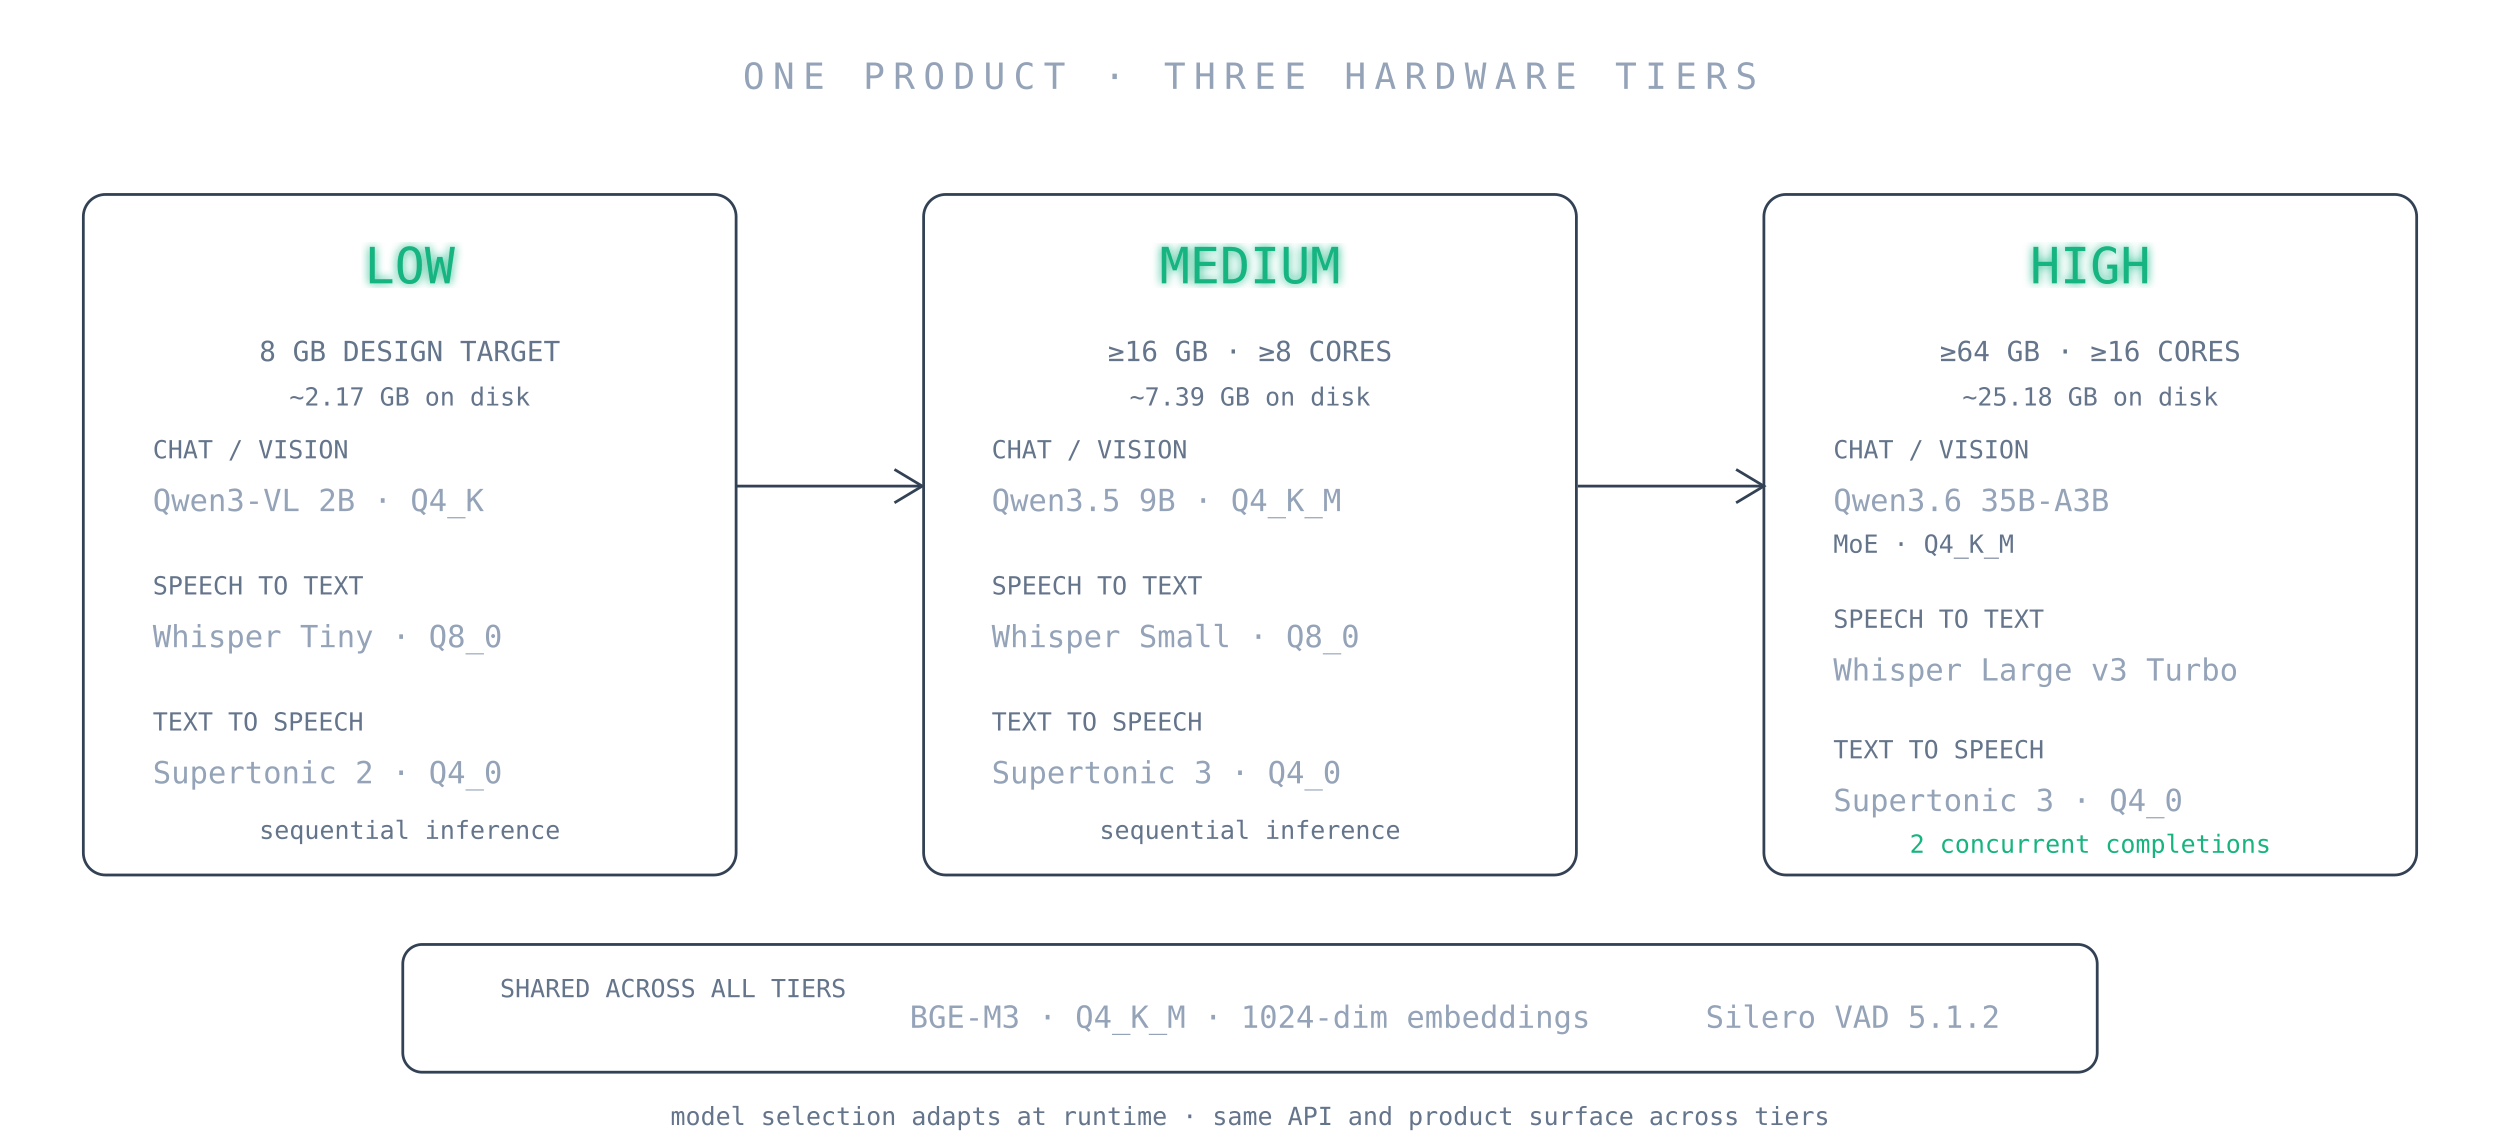
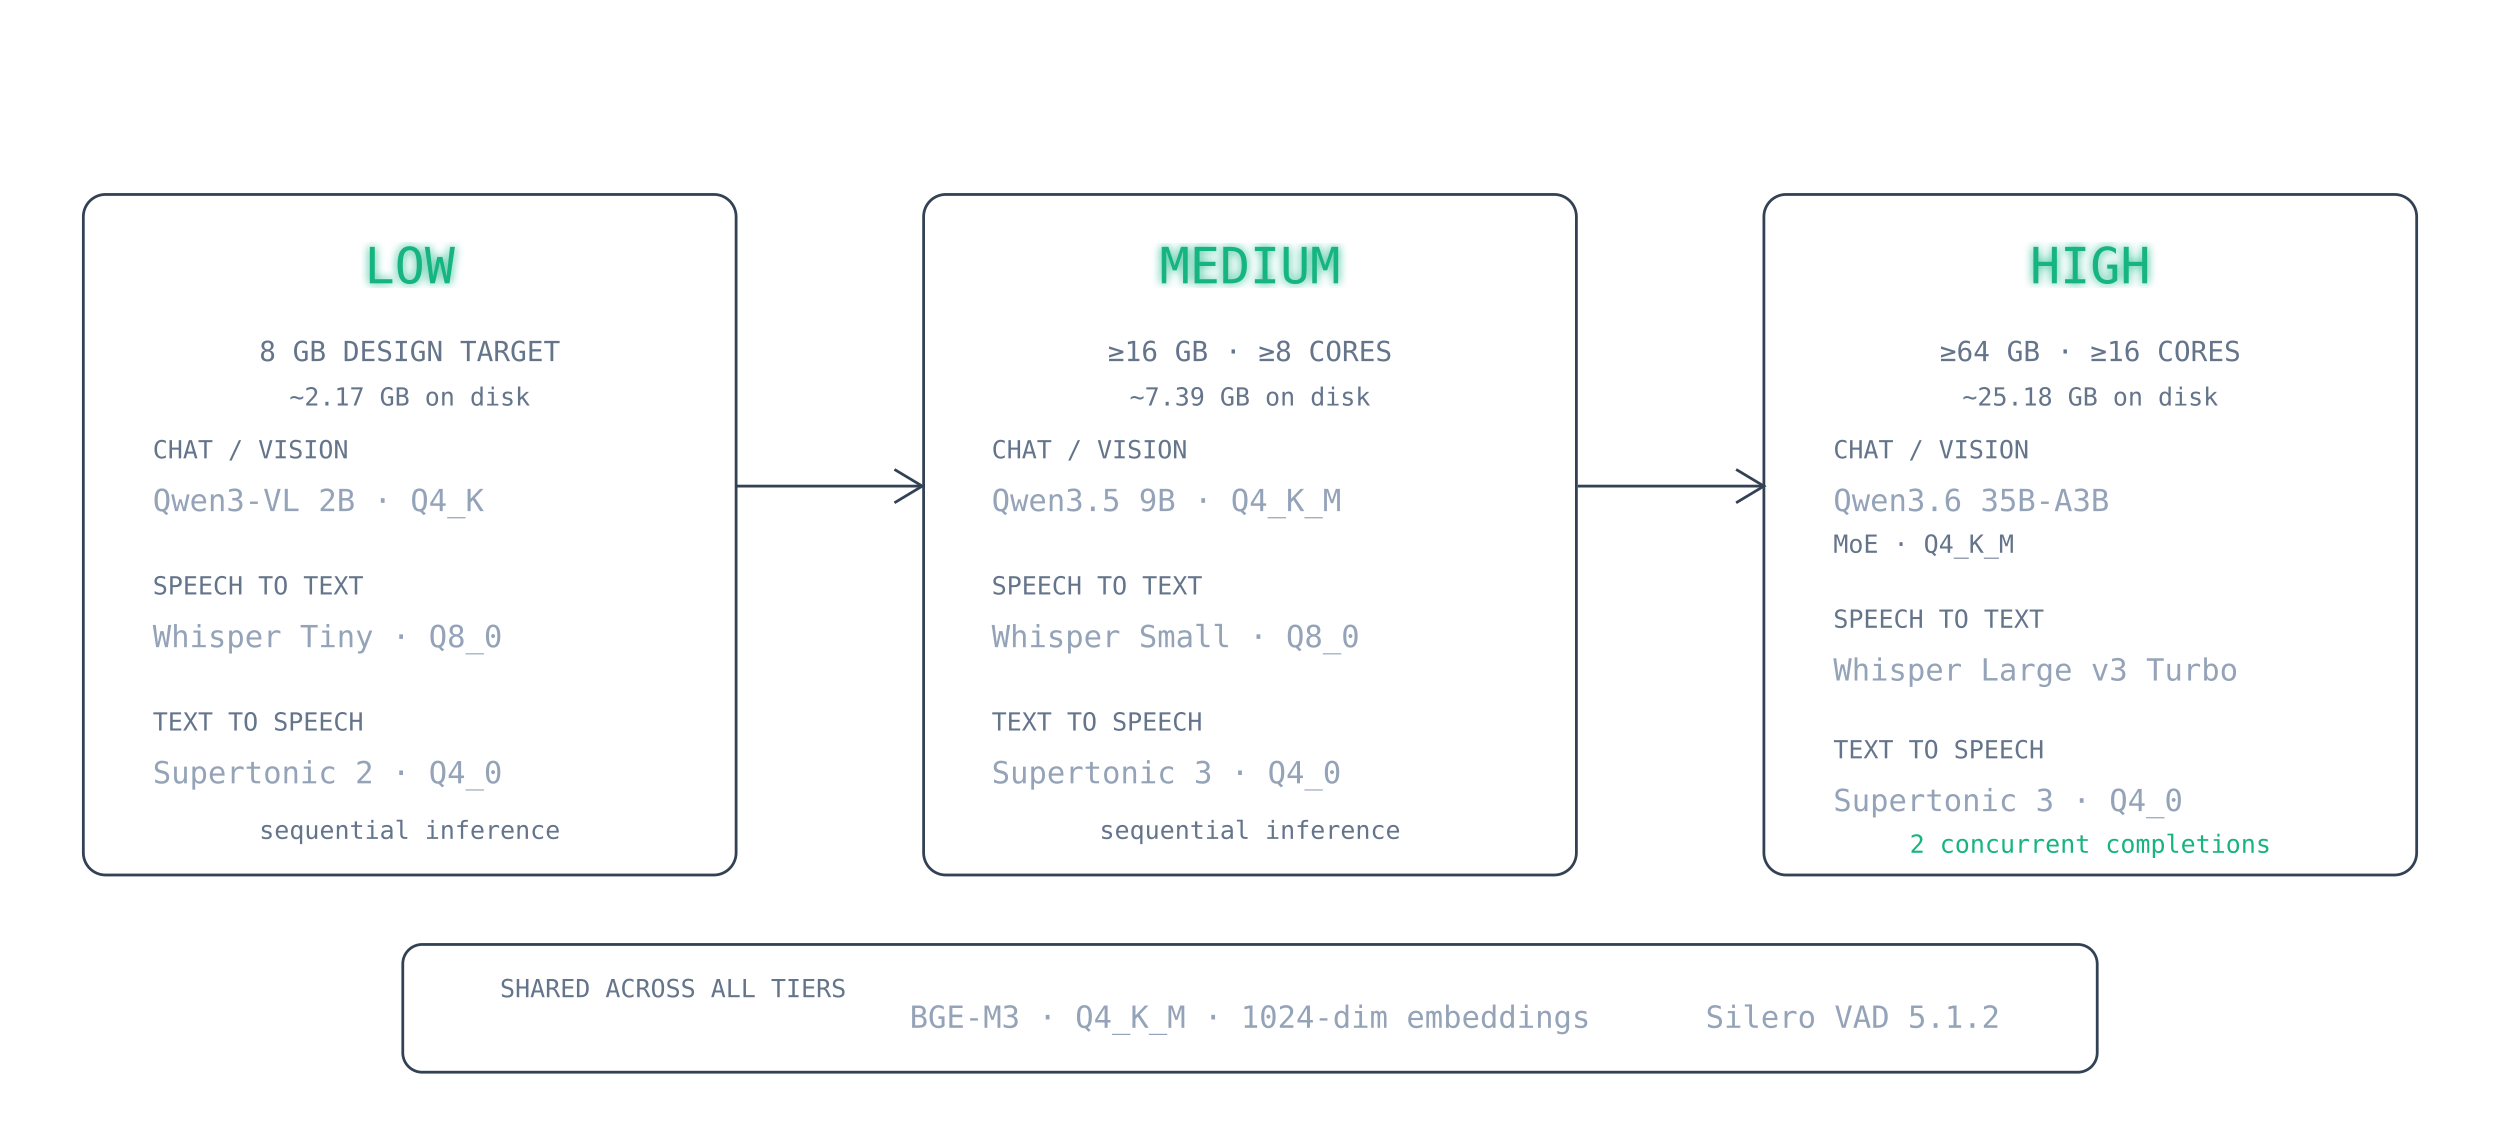
<svg xmlns="http://www.w3.org/2000/svg" viewBox="0 0 900 410" width="900" height="410">
  <defs>
    <filter id="glow">
      <feGaussianBlur stdDeviation="1.8" result="blur" />
      <feMerge>
        <feMergeNode in="blur" />
        <feMergeNode in="SourceGraphic" />
      </feMerge>
    </filter>
    <style>
      text {
        font-family: "JetBrains Mono", ui-monospace, SFMono-Regular, Menlo, Consolas, monospace;
      }
    </style>
  </defs>
-   <text x="450" y="32" text-anchor="middle" fill="#94a3b8" font-size="13" letter-spacing="3">
-     ONE PRODUCT · THREE HARDWARE TIERS
-   </text>
  <line x1="265" y1="175" x2="332" y2="175" stroke="#334155" />
  <path d="M322 169 L332 175 L322 181" fill="none" stroke="#334155" />
  <line x1="568" y1="175" x2="635" y2="175" stroke="#334155" />
  <path d="M625 169 L635 175 L625 181" fill="none" stroke="#334155" />
  <rect x="30" y="70" width="235" height="245" rx="8" fill="none" stroke="#334155" />
  <text x="147.5" y="102" text-anchor="middle" fill="#18b480" font-size="18" filter="url(#glow)">
    LOW
  </text>
  <text x="147.5" y="130" text-anchor="middle" fill="#64748b" font-size="10">
    8 GB DESIGN TARGET
  </text>
  <text x="147.5" y="146" text-anchor="middle" fill="#64748b" font-size="9">
    ~2.17 GB on disk
  </text>
  <text x="55" y="165" fill="#64748b" font-size="9">CHAT / VISION</text>
  <text x="55" y="184" fill="#94a3b8" font-size="11">Qwen3-VL 2B · Q4_K</text>
  <text x="55" y="214" fill="#64748b" font-size="9">SPEECH TO TEXT</text>
  <text x="55" y="233" fill="#94a3b8" font-size="11">Whisper Tiny · Q8_0</text>
  <text x="55" y="263" fill="#64748b" font-size="9">TEXT TO SPEECH</text>
  <text x="55" y="282" fill="#94a3b8" font-size="11">Supertonic 2 · Q4_0</text>
  <text x="147.5" y="302" text-anchor="middle" fill="#64748b" font-size="9">
    sequential inference
  </text>
  <rect x="332.5" y="70" width="235" height="245" rx="8" fill="none" stroke="#334155" />
  <text x="450" y="102" text-anchor="middle" fill="#18b480" font-size="18" filter="url(#glow)">
    MEDIUM
  </text>
  <text x="450" y="130" text-anchor="middle" fill="#64748b" font-size="10">
    ≥16 GB · ≥8 CORES
  </text>
  <text x="450" y="146" text-anchor="middle" fill="#64748b" font-size="9">
    ~7.39 GB on disk
  </text>
  <text x="357" y="165" fill="#64748b" font-size="9">CHAT / VISION</text>
  <text x="357" y="184" fill="#94a3b8" font-size="11">Qwen3.5 9B · Q4_K_M</text>
  <text x="357" y="214" fill="#64748b" font-size="9">SPEECH TO TEXT</text>
  <text x="357" y="233" fill="#94a3b8" font-size="11">Whisper Small · Q8_0</text>
  <text x="357" y="263" fill="#64748b" font-size="9">TEXT TO SPEECH</text>
  <text x="357" y="282" fill="#94a3b8" font-size="11">Supertonic 3 · Q4_0</text>
  <text x="450" y="302" text-anchor="middle" fill="#64748b" font-size="9">
    sequential inference
  </text>
  <rect x="635" y="70" width="235" height="245" rx="8" fill="none" stroke="#334155" />
  <text x="752.5" y="102" text-anchor="middle" fill="#18b480" font-size="18" filter="url(#glow)">
    HIGH
  </text>
  <text x="752.5" y="130" text-anchor="middle" fill="#64748b" font-size="10">
    ≥64 GB · ≥16 CORES
  </text>
  <text x="752.5" y="146" text-anchor="middle" fill="#64748b" font-size="9">
    ~25.18 GB on disk
  </text>
  <text x="660" y="165" fill="#64748b" font-size="9">CHAT / VISION</text>
  <text x="660" y="184" fill="#94a3b8" font-size="11">Qwen3.6 35B-A3B</text>
  <text x="660" y="199" fill="#64748b" font-size="9">MoE · Q4_K_M</text>
  <text x="660" y="226" fill="#64748b" font-size="9">SPEECH TO TEXT</text>
  <text x="660" y="245" fill="#94a3b8" font-size="11">Whisper Large v3 Turbo</text>
  <text x="660" y="273" fill="#64748b" font-size="9">TEXT TO SPEECH</text>
  <text x="660" y="292" fill="#94a3b8" font-size="11">Supertonic 3 · Q4_0</text>
  <text x="752.5" y="307" text-anchor="middle" fill="#18b480" font-size="9">
    2 concurrent completions
  </text>
  <rect x="145" y="340" width="610" height="46" rx="7" fill="none" stroke="#334155" />
  <text x="180" y="359" fill="#64748b" font-size="9">
    SHARED ACROSS ALL TIERS
  </text>
  <text x="450" y="370" text-anchor="middle" fill="#94a3b8" font-size="11">
    BGE-M3 · Q4_K_M · 1024-dim embeddings
  </text>
  <text x="720" y="370" text-anchor="end" fill="#94a3b8" font-size="11">
    Silero VAD 5.1.2
  </text>
-   <text x="450" y="405" text-anchor="middle" fill="#64748b" font-size="9">
-     model selection adapts at runtime · same API and product surface across tiers
-   </text>
</svg>
